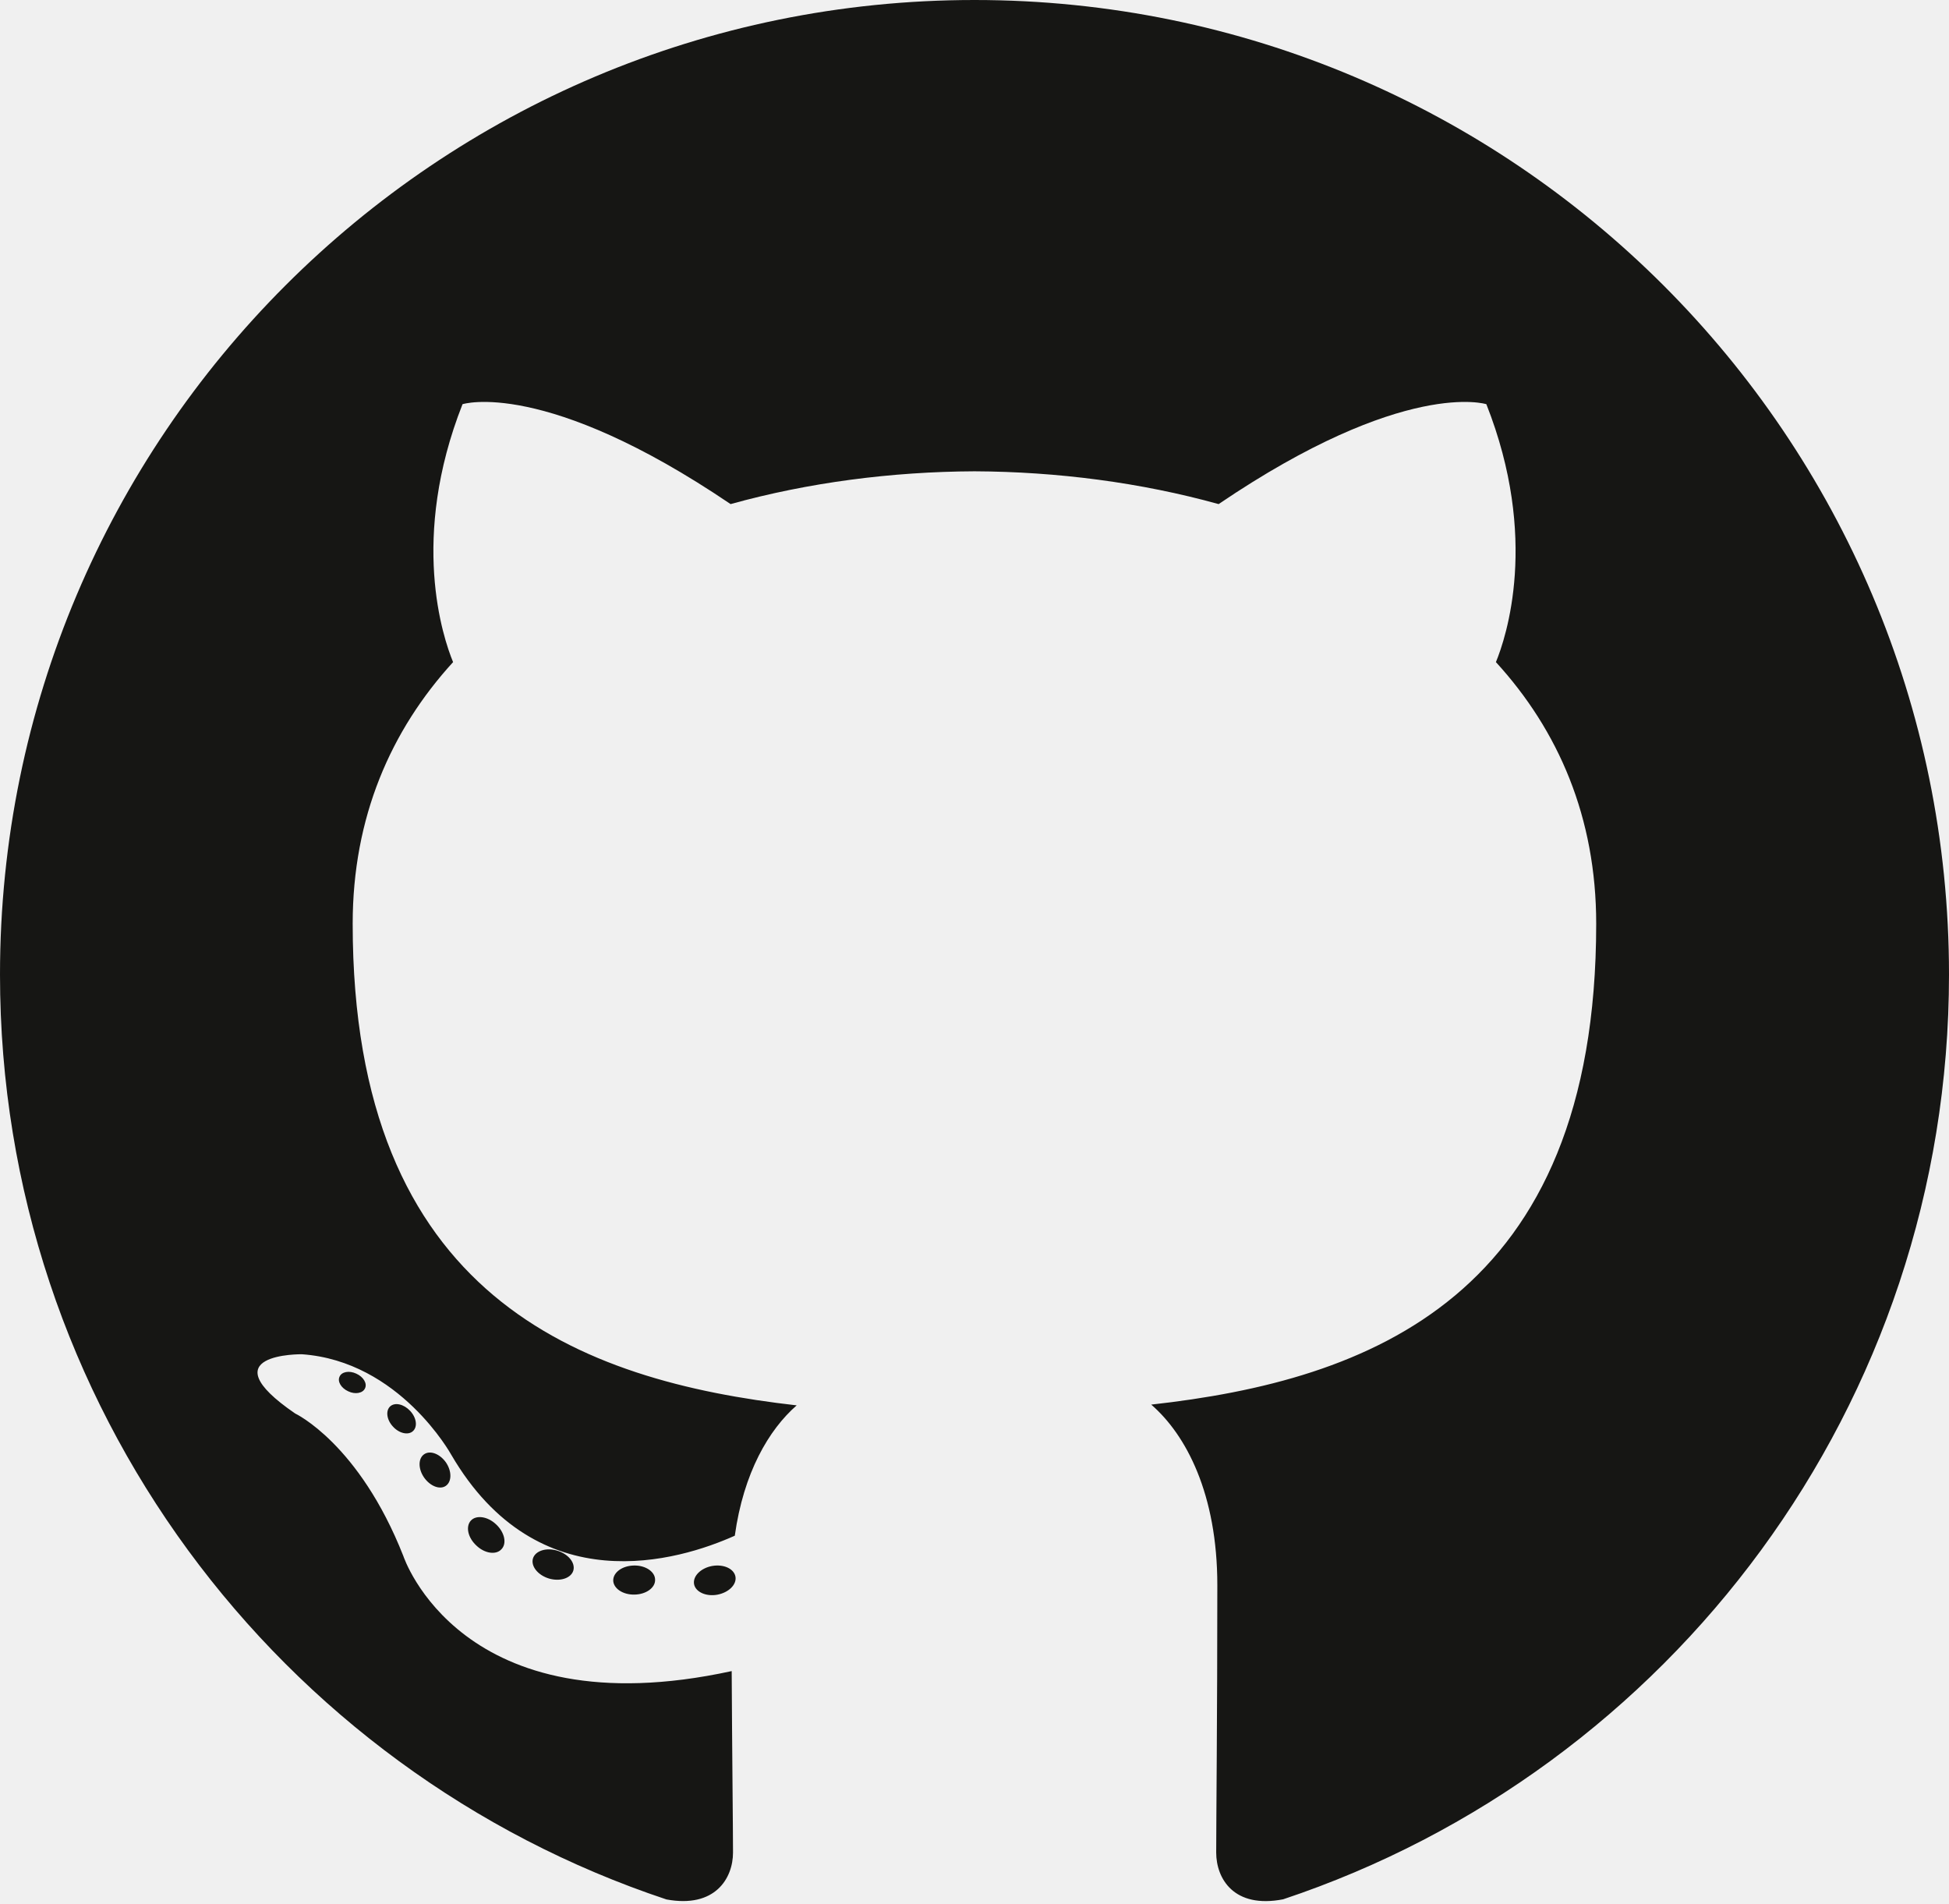
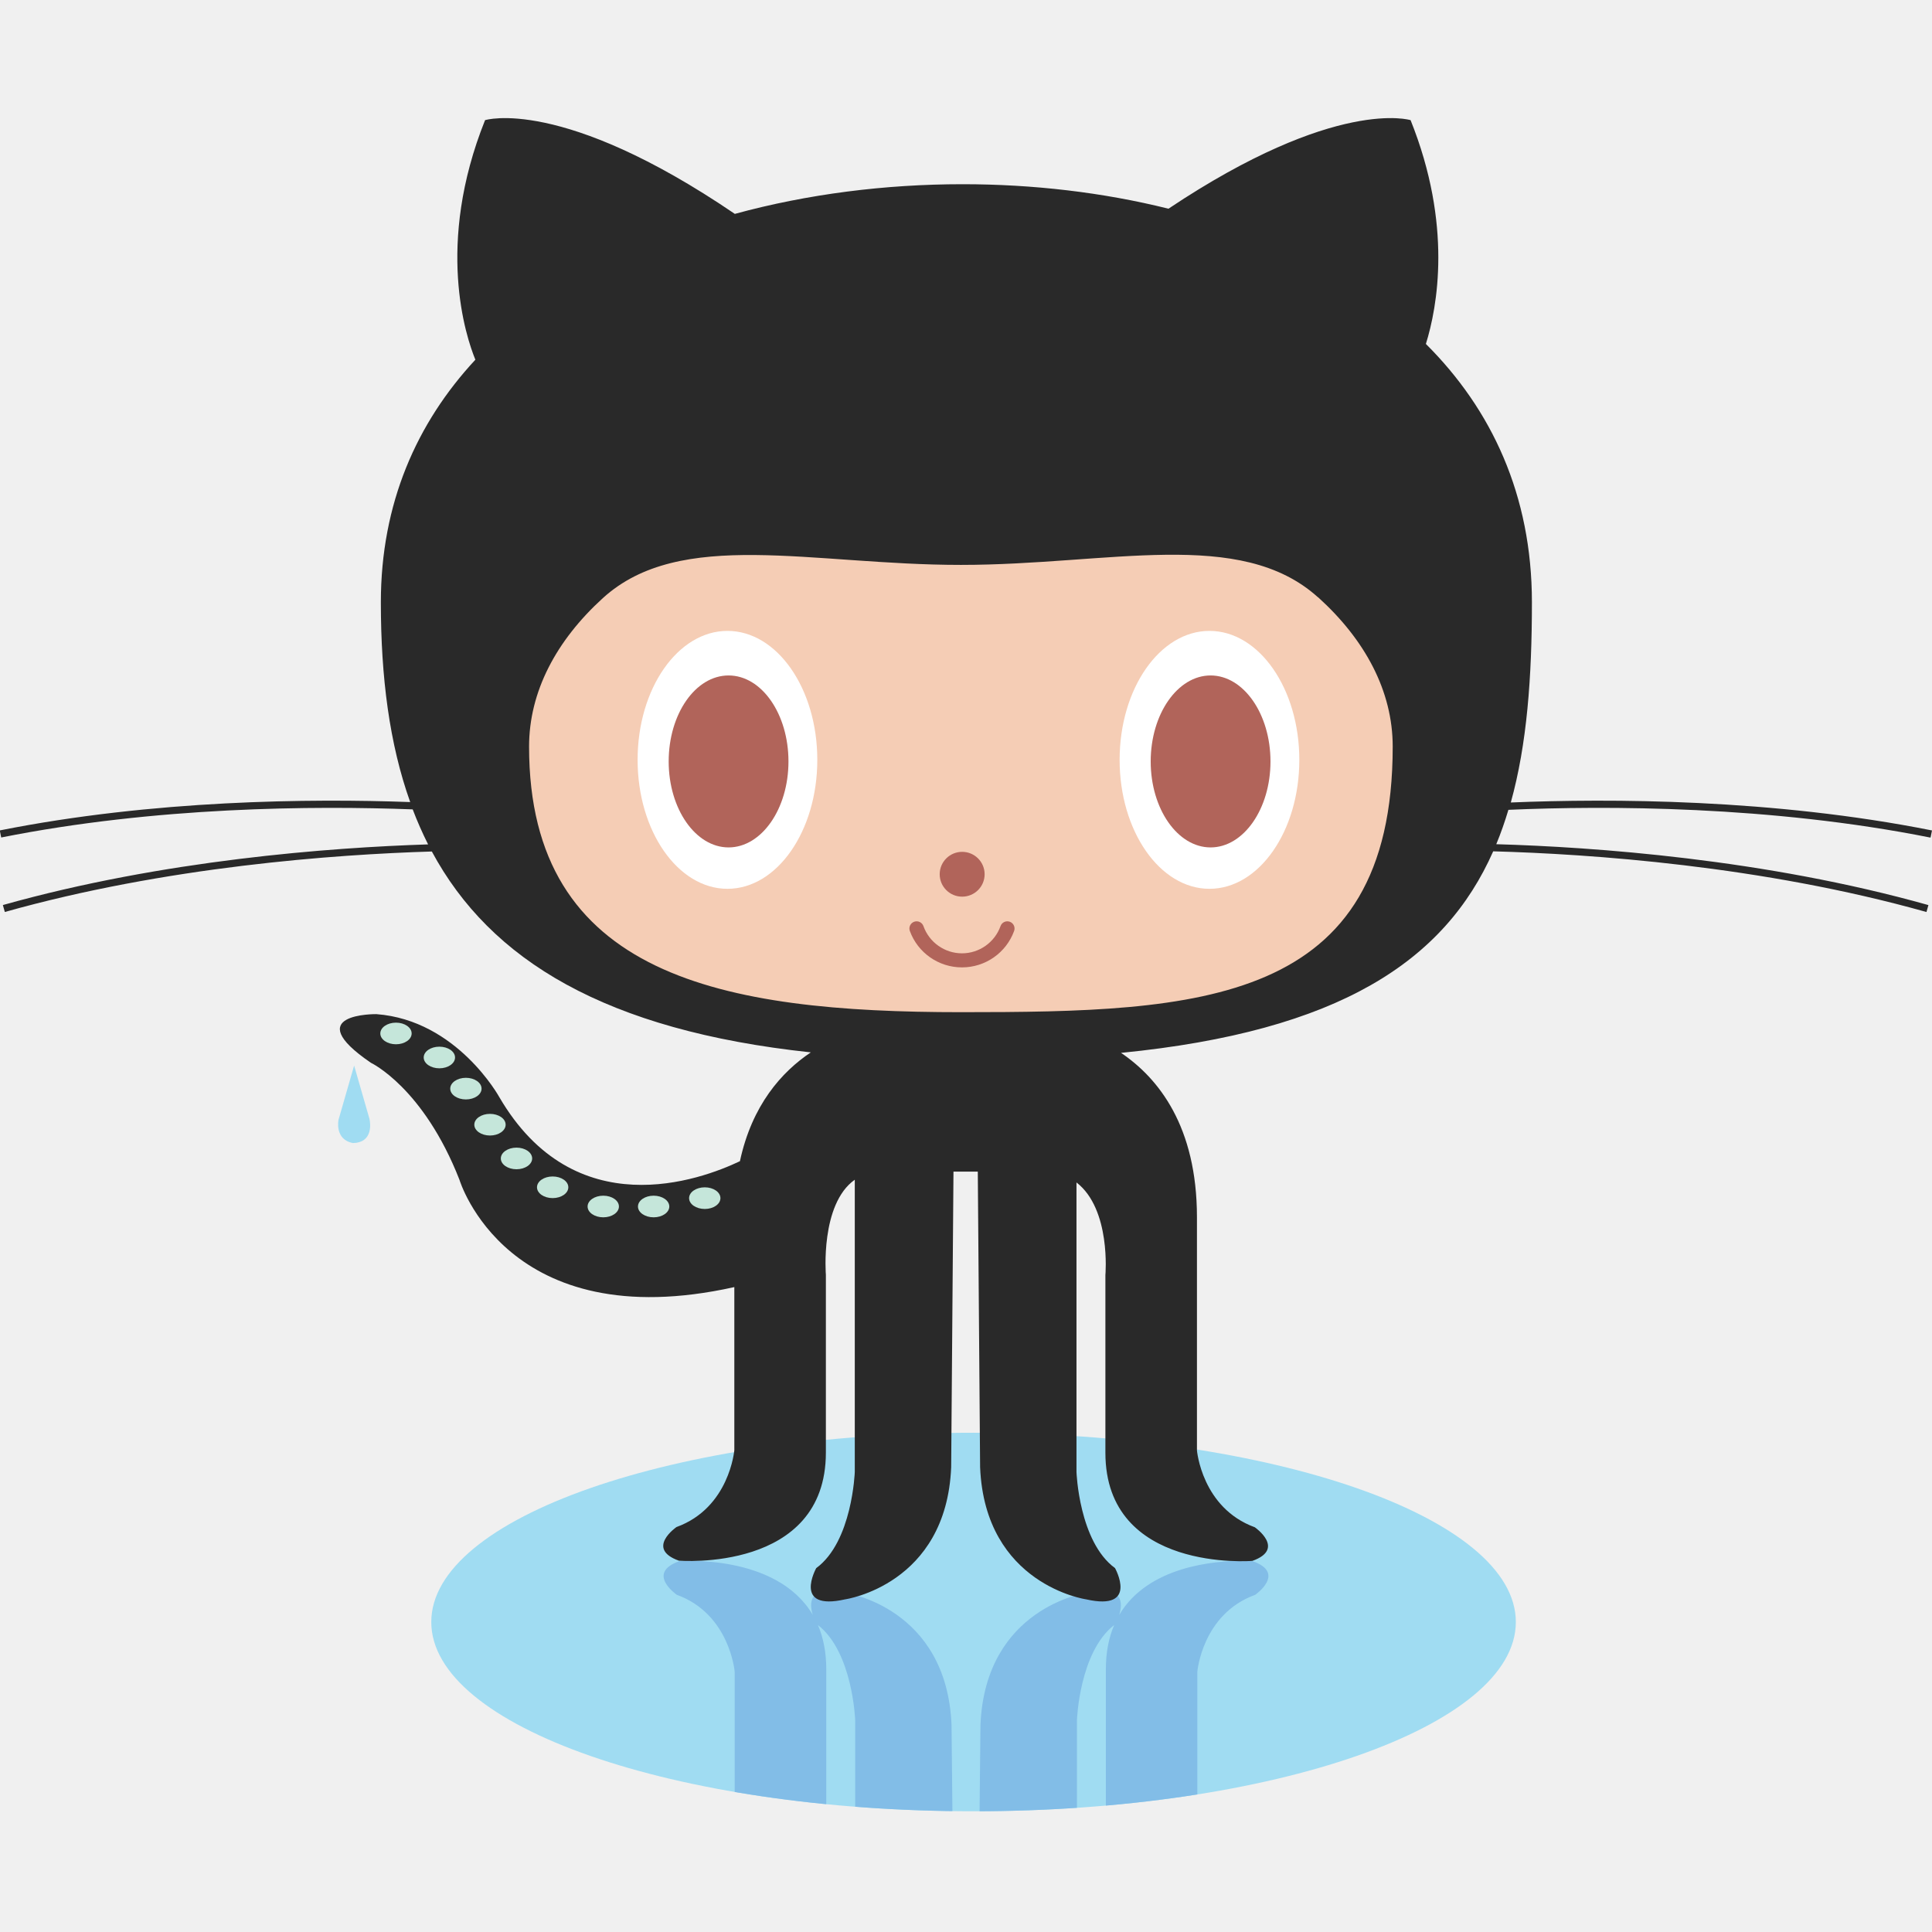
- <svg xmlns="http://www.w3.org/2000/svg" width="256px" height="250px" viewBox="0 0 256 250" version="1.1" preserveAspectRatio="xMidYMid">
-   <g>
-     <path d="M128.001,0 C57.317,0 0,57.307 0,128.001 C0,184.555 36.676,232.536 87.535,249.461 C93.932,250.646 96.281,246.684 96.281,243.303 C96.281,240.251 96.162,230.168 96.107,219.472 C60.497,227.215 52.983,204.37 52.983,204.37 C47.16,189.575 38.77,185.641 38.77,185.641 C27.157,177.696 39.646,177.859 39.646,177.859 C52.499,178.762 59.267,191.05 59.267,191.05 C70.684,210.618 89.212,204.961 96.516,201.69 C97.665,193.418 100.982,187.771 104.643,184.574 C76.212,181.338 46.325,170.362 46.325,121.316 C46.325,107.341 51.325,95.922 59.513,86.958 C58.184,83.734 53.803,70.716 60.753,53.084 C60.753,53.084 71.502,49.644 95.963,66.205 C106.173,63.369 117.123,61.947 128.001,61.898 C138.879,61.947 149.838,63.369 160.067,66.205 C184.498,49.644 195.232,53.084 195.232,53.084 C202.199,70.716 197.816,83.734 196.487,86.958 C204.694,95.922 209.66,107.341 209.66,121.316 C209.66,170.479 179.716,181.304 151.213,184.473 C155.804,188.445 159.895,196.235 159.895,208.177 C159.895,225.303 159.747,239.087 159.747,243.303 C159.747,246.71 162.051,250.701 168.539,249.444 C219.37,232.5 256,184.536 256,128.001 C256,57.307 198.691,0 128.001,0 Z M47.941,182.34 C47.659,182.976 46.658,183.167 45.747,182.73 C44.818,182.313 44.297,181.446 44.598,180.808 C44.873,180.153 45.876,179.97 46.802,180.409 C47.733,180.827 48.263,181.702 47.941,182.34 Z M54.237,187.958 C53.626,188.524 52.433,188.261 51.623,187.367 C50.786,186.475 50.629,185.281 51.248,184.707 C51.878,184.141 53.035,184.406 53.874,185.298 C54.712,186.201 54.875,187.386 54.237,187.958 Z M58.556,195.146 C57.772,195.691 56.49,195.18 55.697,194.042 C54.913,192.904 54.913,191.539 55.714,190.992 C56.509,190.445 57.772,190.937 58.575,192.067 C59.357,193.224 59.357,194.589 58.556,195.146 Z M65.861,203.471 C65.16,204.245 63.665,204.037 62.572,202.982 C61.452,201.949 61.141,200.485 61.845,199.711 C62.555,198.935 64.058,199.153 65.16,200.201 C66.27,201.231 66.61,202.706 65.861,203.471 Z M75.303,206.282 C74.993,207.284 73.554,207.74 72.104,207.314 C70.656,206.875 69.709,205.701 70.001,204.688 C70.302,203.679 71.748,203.204 73.208,203.66 C74.654,204.096 75.604,205.262 75.303,206.282 Z M86.047,207.474 C86.083,208.529 84.854,209.405 83.332,209.424 C81.801,209.458 80.563,208.603 80.546,207.565 C80.546,206.499 81.748,205.632 83.279,205.606 C84.801,205.577 86.047,206.424 86.047,207.474 Z M96.602,207.069 C96.784,208.099 95.727,209.157 94.215,209.439 C92.73,209.71 91.354,209.074 91.165,208.053 C90.981,206.997 92.058,205.939 93.541,205.666 C95.055,205.403 96.409,206.022 96.602,207.069 Z" fill="#161614" />
+ <svg xmlns="http://www.w3.org/2000/svg" xmlns:xlink="http://www.w3.org/1999/xlink" width="64" height="64" viewBox="0 0 32 32">
+   <defs>
+     <clipPath id="A">
+       <path d="M0 216h216V0H0v216z" />
+     </clipPath>
+     <clipPath id="B">
+       <path d="M121.724 55.66c.343 1.114.4 2.832-3.038 2.054 0 0-9.395-1.342-9.843-12.303l-.214-21h-2.258l-.213 21c-.448 10.96-9.842 12.303-9.842 12.303-3.428.778-3.383-.938-3.04-2.052-3.37 5.738-12.394 4.996-12.394 4.996-3.133-1.117-.224-3.13-.224-3.13 4.92-1.788 5.37-7.158 5.37-7.158V35.2l.52-11.728c1.117-5.224 3.874-8.312 6.578-10.13l28.803.033c3.484 2.365 7.047 6.846 7.047 15.307V50.37s.447 5.37 5.37 7.158c0 0 2.906 2.014-.225 3.13 0 0-.382.03-1.017.032-2.455 0-8.7-.47-11.378-5.03M94.53 34.04v16.552c0 1.617-.285 2.977-.773 4.12 3.24-2.526 3.457-8.855 3.457-8.855v-20.66c-3.225 2.282-2.684 8.846-2.684 8.846M117.8 45.86s.217 6.33 3.456 8.855c-.487-1.143-.772-2.503-.772-4.12V34.042s.54-6.1-2.684-8.612v20.43z" />
+     </clipPath>
+     <clipPath id="C">
+       <path d="M0 216h216V0H0v216z" />
+     </clipPath>
+     <path id="D" d="M158.542 54.996c0-9.73-22.538-17.617-50.34-17.617s-50.34 7.887-50.34 17.617 22.537 17.62 50.34 17.62 50.34-7.9 50.34-17.62" />
+     <path id="E" d="M75.282 93.676c0-.555-.65-1.006-1.454-1.006s-1.455.45-1.455 1.006.65 1.008 1.455 1.008 1.454-.45 1.454-1.008" />
+   </defs>
+   <g transform="matrix(.178423 0 0 -.177923 -3.18057 36.6508)">
+     <g clip-path="url(#C)">
+       <use xlink:href="#D" fill="#a0dcf2" />
+     </g>
+     <g clip-path="url(#B)">
+       <use xlink:href="#D" fill="#82bde7" />
+     </g>
+     <g clip-path="url(#A)">
+       <path d="M50.7 106.8l-1.453-5.063s-.378-1.83 1.346-2.154c1.8.035 1.653 1.72 1.527 2.266l-1.42 4.95z" fill="#a0dcf2" />
+       <path d="M197.042 128.027l.133.658c-14.768 2.953-29.922 2.983-39.1 2.602 1.506 5.426 1.96 11.67 1.96 18.633 0 9.986-3.752 17.975-9.843 24.054 1.065 3.435 2.487 11.066-1.42 20.833 0 0-6.9 2.188-22.476-8.243-6.106 1.526-12.604 2.28-19.112 2.28-7.16 0-14.395-.912-21.143-2.763-16.086 10.975-23.186 8.727-23.186 8.727-4.636-11.6-1.77-20.17-.9-22.302-5.448-5.88-8.774-13.384-8.774-22.585 0-6.947.792-13.178 2.724-18.594-9.247.336-23.85.207-38.1-2.64l.132-.658c14.325 2.865 29.018 2.965 38.2 2.617.425-1.12.9-2.2 1.43-3.26-9.088-.293-24.604-1.45-39.475-5.646l.182-.645c14.988 4.227 30.64 5.356 39.64 5.63 5.43-10.12 16.135-16.658 35.18-18.7-2.704-1.816-5.46-4.904-6.58-10.13-3.683-1.76-15.343-6.062-22.34 5.97 0 0-3.916 7.16-11.412 7.72 0 0-7.27.1-.503-4.53 0 0 4.867-2.293 8.223-10.9 0 0 4.38-14.695 25.512-9.98v-15.18s-.447-5.37-5.37-7.158c0 0-2.908-2.014.224-3.13 0 0 13.645-1.12 13.645 10.065v16.552s-.54 6.565 2.683 8.846V68.963s-.222-6.487-3.578-8.948c0 0-2.237-4.025 2.684-2.908 0 0 9.394 1.342 9.842 12.303l.214 27.513h2.257l.215-27.513c.447-10.96 9.842-12.303 9.842-12.303 4.92-1.117 2.683 2.908 2.683 2.908-3.355 2.46-3.578 8.948-3.578 8.948v26.953c3.223-2.5 2.684-8.612 2.684-8.612V70.752c0-11.184 13.644-10.065 13.644-10.065 3.13 1.117.225 3.13.225 3.13-4.922 1.8-5.37 7.158-5.37 7.158v21.697c0 8.46-3.563 12.942-7.047 15.307 20.3 2.014 30.056 8.572 34.548 18.762 8.896-.244 24.906-1.328 40.22-5.65l.182.645c-15.227 4.295-31.13 5.406-40.117 5.668.426 1.03.797 2.1 1.127 3.2 9.105.4 24.328.385 39.154-2.58" fill="#292929" />
+       <path d="M140.178 150.4c4.375-3.963 6.934-8.75 6.934-13.905 0-24.075-17.948-24.728-40.085-24.728S66.94 115.09 66.94 136.485c0 5.122 2.524 9.878 6.845 13.825 7.206 6.578 19.404 3.095 33.24 3.095 13.782 0 25.934 3.518 33.15-3.015" fill="#f5cdb5" />
+       <path d="M93.697 135.258c0-6.63-3.734-12.006-8.34-12.006s-8.342 5.375-8.342 12.006 3.736 12.004 8.342 12.004 8.34-5.373 8.34-12.004" fill="#fff" />
+       <path d="M91.02 135.107c0-4.42-2.5-8.002-5.56-8.002s-5.56 3.582-5.56 8.002 2.488 8.006 5.56 8.006 5.56-3.584 5.56-8.006" fill="#b1645a" />
+       <path d="M138.443 135.258c0-6.63-3.734-12.006-8.342-12.006s-8.34 5.375-8.34 12.006 3.735 12.004 8.34 12.004 8.342-5.373 8.342-12.004" fill="#fff" />
+       <path d="M135.766 135.107c0-4.42-2.5-8.002-5.56-8.002s-5.56 3.582-5.56 8.002 2.5 8.006 5.56 8.006 5.56-3.584 5.56-8.006m-26.536-10.5c0-1.152-.934-2.086-2.086-2.086s-2.086.934-2.086 2.086.933 2.086 2.086 2.086 2.086-.934 2.086-2.086m-6.945-5.275a.67.67 0 1 0 1.265.447c.536-1.515 1.973-2.533 3.577-2.533s3.04 1.018 3.578 2.533a.67.67 0 1 0 1.264-.447 5.15 5.15 0 0 0-9.684 0" fill="#b1645a" />
+       <g fill="#c5e6da">
+         <path d="M56.04 109.785c0-.557-.652-1.006-1.455-1.006s-1.454.45-1.454 1.006.65 1.008 1.454 1.008 1.455-.45 1.455-1.008m4.028-2.235c0-.557-.652-1.008-1.455-1.008s-1.454.45-1.454 1.008.65 1.006 1.454 1.006 1.455-.45 1.455-1.006m2.462-2.9c0-.555-.65-1.006-1.455-1.006s-1.453.45-1.453 1.006.65 1.008 1.453 1.008 1.455-.45 1.455-1.008m2.235-3.357c0-.557-.65-1.008-1.453-1.008s-1.455.45-1.455 1.008.65 1.008 1.455 1.008 1.453-.45 1.453-1.008m2.462-3.143c0-.555-.65-1.006-1.454-1.006s-1.455.45-1.455 1.006.652 1.008 1.455 1.008 1.454-.45 1.454-1.008m3.357-2.683c0-.557-.65-1.008-1.455-1.008s-1.453.45-1.453 1.008.65 1.006 1.453 1.006 1.455-.45 1.455-1.006" />
+         <use xlink:href="#E" />
+         <use xlink:href="#E" x="4.676" />
+         <path d="M84.704 94.455c0-.557-.65-1.008-1.454-1.008s-1.455.45-1.455 1.008.65 1.008 1.455 1.008 1.454-.45 1.454-1.008" />
+       </g>
+     </g>
  </g>
</svg>
